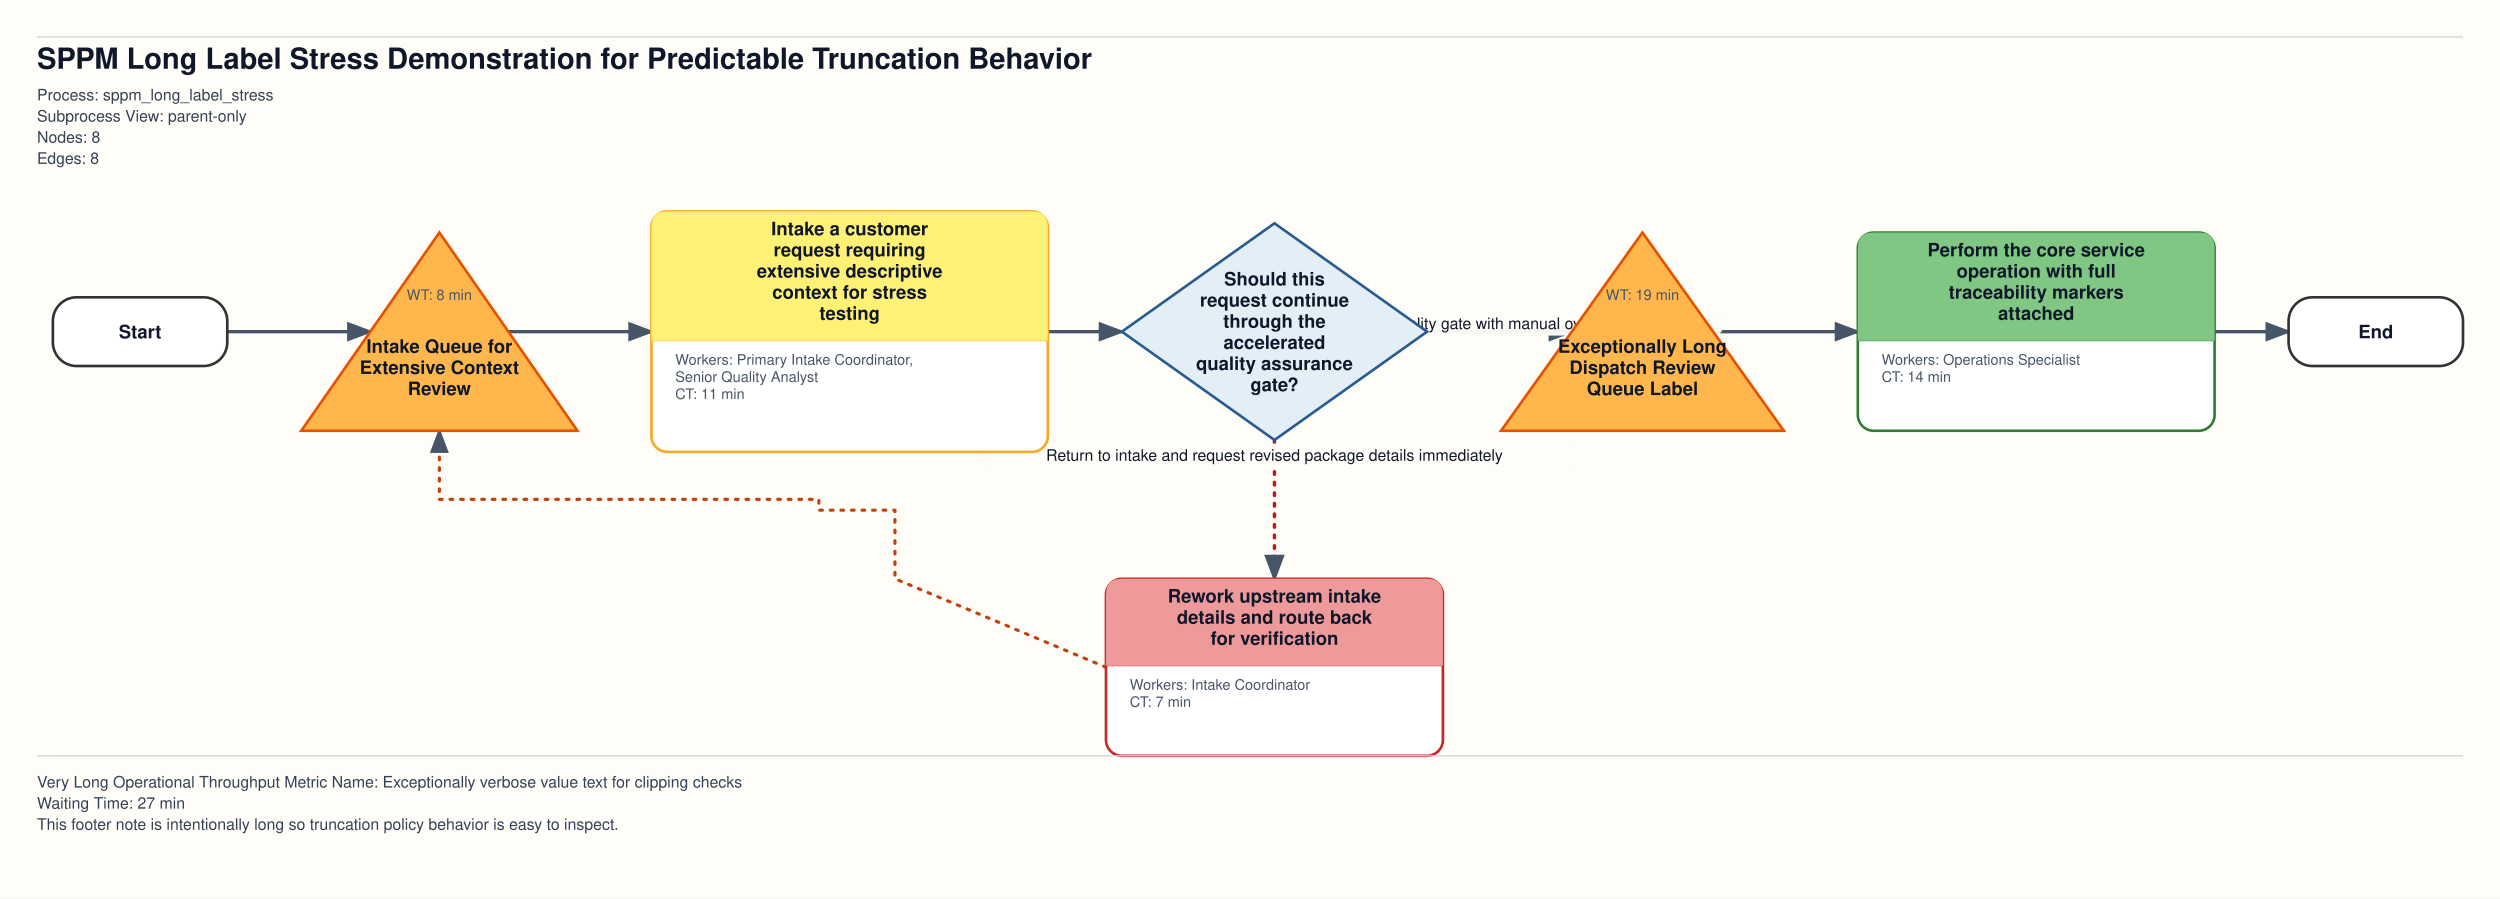
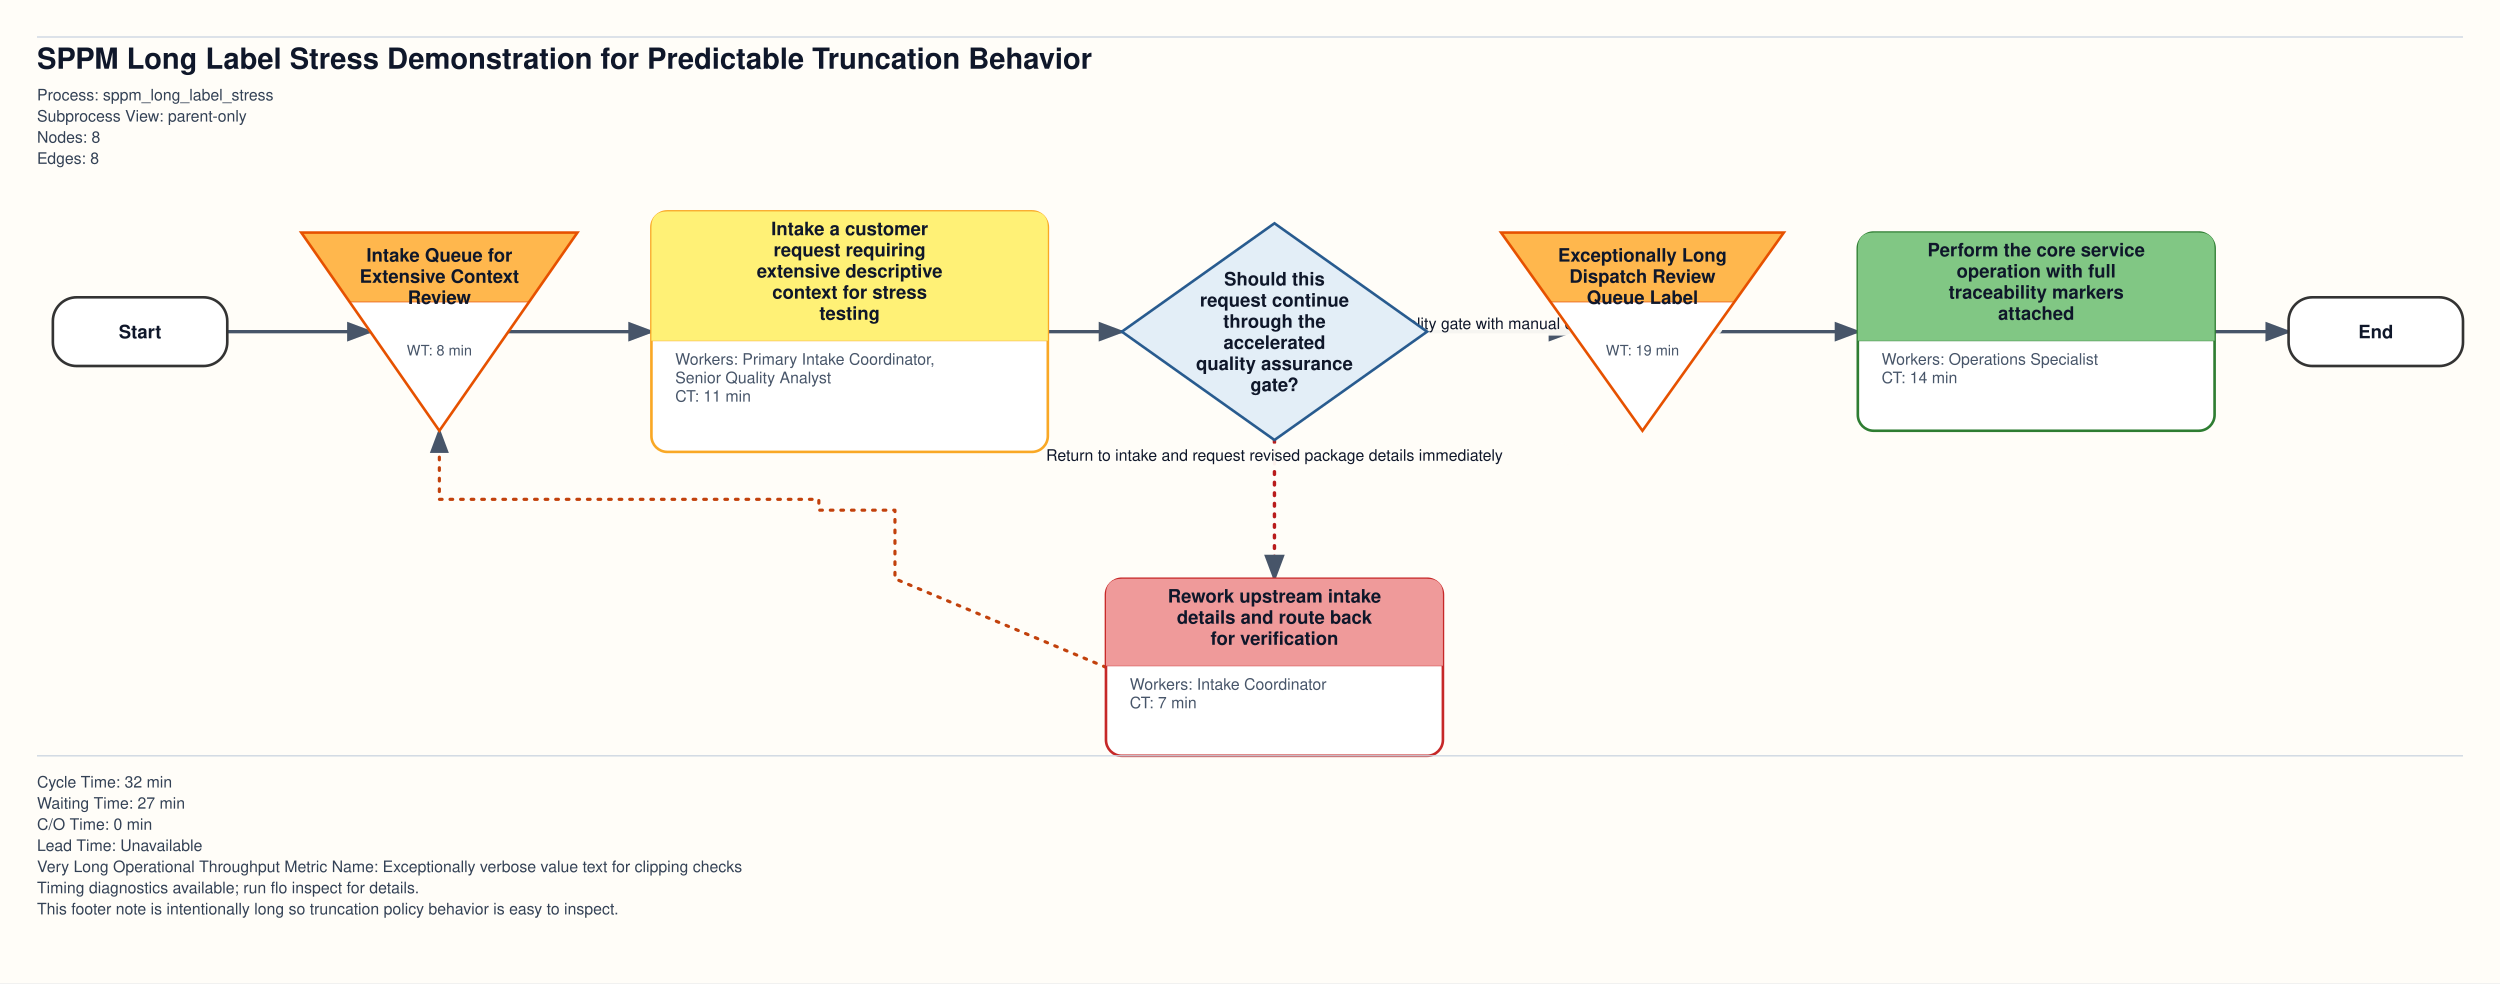
- <svg xmlns="http://www.w3.org/2000/svg" width="1892" height="680" viewBox="0 0 1892 680" data-flo-artifact-kind="svg" data-flo-backend="svg" data-flo-diagram="sppm" data-flo-layout-engine="elk" data-sppm-publication-page-id="main-p1">
+ <svg xmlns="http://www.w3.org/2000/svg" width="1892" height="744" viewBox="0 0 1892 744" data-flo-artifact-kind="svg" data-flo-backend="svg" data-flo-diagram="sppm" data-flo-layout-engine="elk" data-sppm-publication-page-id="main-p1">
  <defs>
    <marker id="flo-sppm-arrow" markerWidth="8" markerHeight="6" refX="7" refY="3" orient="auto" markerUnits="strokeWidth">
      <path d="M0,0 L8,3 L0,6 z" fill="#475569" />
    </marker>
  </defs>
  <rect width="100%" height="100%" fill="#fffdf8" />
  <g data-sppm-publication-band="header">
    <line x1="28.0" y1="28.0" x2="1864.0" y2="28.0" stroke="#cbd5e1" stroke-width="1" />
    <text x="28.0" y="52.0" font-family="Helvetica" font-size="22" font-weight="700" fill="#0f172a">SPPM Long Label Stress Demonstration for Predictable Truncation Behavior</text>
    <text x="28.0" y="76.0" font-family="Helvetica" font-size="12" fill="#334155">Process: sppm_long_label_stress</text>
    <text x="28.0" y="92.0" font-family="Helvetica" font-size="12" fill="#334155">Subprocess View: parent-only</text>
    <text x="28.0" y="108.0" font-family="Helvetica" font-size="12" fill="#334155">Nodes: 8</text>
    <text x="28.0" y="124.0" font-family="Helvetica" font-size="12" fill="#334155">Edges: 8</text>
  </g>
  <g transform="translate(28.0,148.0)">
    <g data-edge-source="intake" data-edge-target="quality_gate" data-edge-kind="direct">
      <polyline points="765.0,103.0 821.0,103.0" fill="none" stroke="#475569" stroke-width="2.5" stroke-linecap="round" stroke-linejoin="round" marker-end="url(#flo-sppm-arrow)" />
    </g>
    <g data-edge-source="intake_wait_queue" data-edge-target="intake" data-edge-kind="direct">
      <polyline points="356.8,103.0 465.0,103.0" fill="none" stroke="#475569" stroke-width="2.5" stroke-linecap="round" stroke-linejoin="round" marker-end="url(#flo-sppm-arrow)" />
    </g>
    <g data-edge-source="process" data-edge-target="end" data-edge-kind="direct">
      <polyline points="1648.0,103.0 1704.0,103.0" fill="none" stroke="#475569" stroke-width="2.5" stroke-linecap="round" stroke-linejoin="round" marker-end="url(#flo-sppm-arrow)" />
    </g>
    <g data-edge-source="process_queue" data-edge-target="process" data-edge-kind="direct">
      <polyline points="1268.5,103.0 1378.0,103.0" fill="none" stroke="#475569" stroke-width="2.5" stroke-linecap="round" stroke-linejoin="round" marker-end="url(#flo-sppm-arrow)" />
    </g>
    <g data-edge-source="quality_gate" data-edge-target="process_queue" data-edge-kind="direct">
      <polyline points="1052.0,103.0 1161.5,103.0" fill="none" stroke="#475569" stroke-width="2.5" stroke-linecap="round" stroke-linejoin="round" marker-end="url(#flo-sppm-arrow)" />
      <rect x="884.0" y="88.0" width="392.0" height="18.0" rx="7" fill="#fffdf8" fill-opacity="0.95" />
      <text x="1080.0" y="101.0" text-anchor="middle" font-family="Helvetica" font-size="12" fill="#0f172a">Continue through quality gate with manual oversight path</text>
    </g>
    <g data-edge-source="quality_gate" data-edge-target="rework" data-edge-kind="rework" data-edge-rework-variant="branch">
      <polyline points="936.5,185.0 936.5,290.0" fill="none" stroke="#b91c1c" stroke-width="2.6" stroke-linecap="round" stroke-linejoin="round" marker-end="url(#flo-sppm-arrow)" stroke-dasharray="2 6" />
      <rect x="712.5" y="187.7" width="448.0" height="18.0" rx="7" fill="#fffdf8" fill-opacity="0.95" />
      <text x="936.5" y="200.7" text-anchor="middle" font-family="Helvetica" font-size="12" fill="#0f172a">Return to intake and request revised package details immediately</text>
    </g>
    <g data-edge-source="rework" data-edge-target="intake_wait_queue" data-edge-kind="rework" data-edge-rework-variant="return">
      <polyline points="809.0,357.0 649.3,290.0 649.3,238.1 591.7,238.1 591.7,229.9 304.5,229.9 304.5,178.0" fill="none" stroke="#c2410c" stroke-width="2.4" stroke-linecap="round" stroke-linejoin="round" marker-end="url(#flo-sppm-arrow)" stroke-dasharray="2 6" />
    </g>
    <g data-edge-source="start" data-edge-target="intake_wait_queue" data-edge-kind="direct">
      <polyline points="144.0,103.0 252.2,103.0" fill="none" stroke="#475569" stroke-width="2.5" stroke-linecap="round" stroke-linejoin="round" marker-end="url(#flo-sppm-arrow)" />
    </g>
    <g data-node-id="start" data-node-kind="start">
      <rect x="12.0" y="77.0" width="132.0" height="52.0" rx="18" fill="#FFFFFF" stroke="#333333" stroke-width="2" />
      <text x="78.0" y="108.0" text-anchor="middle" font-family="Helvetica" font-size="14" font-weight="600" fill="#0f172a">Start</text>
    </g>
    <g data-node-id="intake_wait_queue" data-node-kind="queue">
-       <polygon data-node-queue-body="true" points="200.0,178.0 409.0,178.0 304.5,28.0" fill="#FFB74D" stroke="#E65100" stroke-width="2" />
-       <text x="304.5" y="119.0" text-anchor="middle" font-family="Helvetica" font-size="14" font-weight="600" fill="#0f172a">Intake Queue for</text>
-       <text x="304.5" y="135.0" text-anchor="middle" font-family="Helvetica" font-size="14" font-weight="600" fill="#0f172a">Extensive Context</text>
-       <text x="304.5" y="151.0" text-anchor="middle" font-family="Helvetica" font-size="14" font-weight="600" fill="#0f172a">Review</text>
-       <text x="304.5" y="79.0" text-anchor="middle" font-family="Helvetica" font-size="11" font-weight="400" fill="#475569">WT: 8 min</text>
+       <polygon data-node-queue-body="true" points="200.0,28.0 409.0,28.0 304.5,178.0" fill="#FFFFFF" stroke="none" />
+       <polygon data-node-queue-color-band="true" points="200.0,28.0 409.0,28.0 372.4,80.5 236.6,80.5" fill="#FFB74D" stroke="none" />
+       <line data-node-queue-divider="true" x1="236.6" y1="80.5" x2="372.4" y2="80.5" stroke="#E65100" stroke-width="1" opacity="0.55" />
+       <polygon data-node-queue-outline="true" points="200.0,28.0 409.0,28.0 304.5,178.0" fill="none" stroke="#E65100" stroke-width="2" />
+       <text x="304.5" y="50.0" text-anchor="middle" font-family="Helvetica" font-size="14" font-weight="600" fill="#0f172a">Intake Queue for</text>
+       <text x="304.5" y="66.0" text-anchor="middle" font-family="Helvetica" font-size="14" font-weight="600" fill="#0f172a">Extensive Context</text>
+       <text x="304.5" y="82.0" text-anchor="middle" font-family="Helvetica" font-size="14" font-weight="600" fill="#0f172a">Review</text>
+       <text x="304.5" y="121.0" text-anchor="middle" font-family="Helvetica" font-size="11" font-weight="400" fill="#475569">WT: 8 min</text>
    </g>
    <g data-node-id="intake" data-node-kind="task">
      <rect x="465.0" y="12.0" width="300.0" height="182.0" rx="12" fill="white" stroke="#F9A825" stroke-width="2" />
      <path data-node-header="top-rounded" d="M 477.0 12.0 L 753.0 12.0 Q 765.0 12.0 765.0 24.0 L 765.0 110.0 L 465.0 110.0 L 465.0 24.0 Q 465.0 12.0 477.0 12.0 Z" fill="#FFF176" stroke="none" />
      <line x1="465.0" y1="110.0" x2="765.0" y2="110.0" stroke="#F9A825" stroke-width="1" opacity="0.35" />
      <text x="615.0" y="30.0" text-anchor="middle" font-family="Helvetica" font-size="14" font-weight="600" fill="#0f172a">Intake a customer</text>
      <text x="615.0" y="46.0" text-anchor="middle" font-family="Helvetica" font-size="14" font-weight="600" fill="#0f172a">request requiring</text>
      <text x="615.0" y="62.0" text-anchor="middle" font-family="Helvetica" font-size="14" font-weight="600" fill="#0f172a">extensive descriptive</text>
      <text x="615.0" y="78.0" text-anchor="middle" font-family="Helvetica" font-size="14" font-weight="600" fill="#0f172a">context for stress</text>
      <text x="615.0" y="94.0" text-anchor="middle" font-family="Helvetica" font-size="14" font-weight="600" fill="#0f172a">testing</text>
-       <text x="483.0" y="128.0" text-anchor="start" font-family="Helvetica" font-size="11" font-weight="400" fill="#475569">Workers: Primary Intake Coordinator,</text>
-       <text x="483.0" y="141.0" text-anchor="start" font-family="Helvetica" font-size="11" font-weight="400" fill="#475569">Senior Quality Analyst</text>
-       <text x="483.0" y="154.0" text-anchor="start" font-family="Helvetica" font-size="11" font-weight="400" fill="#475569">CT: 11 min</text>
+       <text x="483.0" y="128.0" text-anchor="start" font-family="Helvetica" font-size="12" font-weight="400" fill="#475569">Workers: Primary Intake Coordinator,</text>
+       <text x="483.0" y="142.0" text-anchor="start" font-family="Helvetica" font-size="12" font-weight="400" fill="#475569">Senior Quality Analyst</text>
+       <text x="483.0" y="156.0" text-anchor="start" font-family="Helvetica" font-size="12" font-weight="400" fill="#475569">CT: 11 min</text>
    </g>
    <g data-node-id="quality_gate" data-node-kind="decision">
      <polygon points="936.5,21.0 1052.0,103.0 936.5,185.0 821.0,103.0" fill="#E3EEF7" stroke="#285B8F" stroke-width="2" />
      <text x="936.5" y="68.0" text-anchor="middle" font-family="Helvetica" font-size="14" font-weight="600" fill="#0f172a">Should this</text>
      <text x="936.5" y="84.0" text-anchor="middle" font-family="Helvetica" font-size="14" font-weight="600" fill="#0f172a">request continue</text>
      <text x="936.5" y="100.0" text-anchor="middle" font-family="Helvetica" font-size="14" font-weight="600" fill="#0f172a">through the</text>
      <text x="936.5" y="116.0" text-anchor="middle" font-family="Helvetica" font-size="14" font-weight="600" fill="#0f172a">accelerated</text>
      <text x="936.5" y="132.0" text-anchor="middle" font-family="Helvetica" font-size="14" font-weight="600" fill="#0f172a">quality assurance</text>
      <text x="936.5" y="148.0" text-anchor="middle" font-family="Helvetica" font-size="14" font-weight="600" fill="#0f172a">gate?</text>
    </g>
    <g data-node-id="process_queue" data-node-kind="queue">
-       <polygon data-node-queue-body="true" points="1108.0,178.0 1322.0,178.0 1215.0,28.0" fill="#FFB74D" stroke="#E65100" stroke-width="2" />
-       <text x="1215.0" y="119.0" text-anchor="middle" font-family="Helvetica" font-size="14" font-weight="600" fill="#0f172a">Exceptionally Long</text>
-       <text x="1215.0" y="135.0" text-anchor="middle" font-family="Helvetica" font-size="14" font-weight="600" fill="#0f172a">Dispatch Review</text>
-       <text x="1215.0" y="151.0" text-anchor="middle" font-family="Helvetica" font-size="14" font-weight="600" fill="#0f172a">Queue Label</text>
-       <text x="1215.0" y="79.0" text-anchor="middle" font-family="Helvetica" font-size="11" font-weight="400" fill="#475569">WT: 19 min</text>
+       <polygon data-node-queue-body="true" points="1108.0,28.0 1322.0,28.0 1215.0,178.0" fill="#FFFFFF" stroke="none" />
+       <polygon data-node-queue-color-band="true" points="1108.0,28.0 1322.0,28.0 1284.5,80.5 1145.5,80.5" fill="#FFB74D" stroke="none" />
+       <line data-node-queue-divider="true" x1="1145.5" y1="80.5" x2="1284.5" y2="80.5" stroke="#E65100" stroke-width="1" opacity="0.55" />
+       <polygon data-node-queue-outline="true" points="1108.0,28.0 1322.0,28.0 1215.0,178.0" fill="none" stroke="#E65100" stroke-width="2" />
+       <text x="1215.0" y="50.0" text-anchor="middle" font-family="Helvetica" font-size="14" font-weight="600" fill="#0f172a">Exceptionally Long</text>
+       <text x="1215.0" y="66.0" text-anchor="middle" font-family="Helvetica" font-size="14" font-weight="600" fill="#0f172a">Dispatch Review</text>
+       <text x="1215.0" y="82.0" text-anchor="middle" font-family="Helvetica" font-size="14" font-weight="600" fill="#0f172a">Queue Label</text>
+       <text x="1215.0" y="121.0" text-anchor="middle" font-family="Helvetica" font-size="11" font-weight="400" fill="#475569">WT: 19 min</text>
    </g>
    <g data-node-id="process" data-node-kind="task">
      <rect x="1378.0" y="28.0" width="270.0" height="150.0" rx="12" fill="white" stroke="#2E7D32" stroke-width="2" />
      <path data-node-header="top-rounded" d="M 1390.0 28.0 L 1636.0 28.0 Q 1648.0 28.0 1648.0 40.0 L 1648.0 110.0 L 1378.0 110.0 L 1378.0 40.0 Q 1378.0 28.0 1390.0 28.0 Z" fill="#81C784" stroke="none" />
      <line x1="1378.0" y1="110.0" x2="1648.0" y2="110.0" stroke="#2E7D32" stroke-width="1" opacity="0.35" />
      <text x="1513.0" y="46.0" text-anchor="middle" font-family="Helvetica" font-size="14" font-weight="600" fill="#0f172a">Perform the core service</text>
      <text x="1513.0" y="62.0" text-anchor="middle" font-family="Helvetica" font-size="14" font-weight="600" fill="#0f172a">operation with full</text>
      <text x="1513.0" y="78.0" text-anchor="middle" font-family="Helvetica" font-size="14" font-weight="600" fill="#0f172a">traceability markers</text>
      <text x="1513.0" y="94.0" text-anchor="middle" font-family="Helvetica" font-size="14" font-weight="600" fill="#0f172a">attached</text>
-       <text x="1396.0" y="128.0" text-anchor="start" font-family="Helvetica" font-size="11" font-weight="400" fill="#475569">Workers: Operations Specialist</text>
-       <text x="1396.0" y="141.0" text-anchor="start" font-family="Helvetica" font-size="11" font-weight="400" fill="#475569">CT: 14 min</text>
+       <text x="1396.0" y="128.0" text-anchor="start" font-family="Helvetica" font-size="12" font-weight="400" fill="#475569">Workers: Operations Specialist</text>
+       <text x="1396.0" y="142.0" text-anchor="start" font-family="Helvetica" font-size="12" font-weight="400" fill="#475569">CT: 14 min</text>
    </g>
    <g data-node-id="rework" data-node-kind="task">
      <rect x="809.0" y="290.0" width="255.0" height="134.0" rx="12" fill="white" stroke="#C62828" stroke-width="2" />
      <path data-node-header="top-rounded" d="M 821.0 290.0 L 1052.0 290.0 Q 1064.0 290.0 1064.0 302.0 L 1064.0 356.0 L 809.0 356.0 L 809.0 302.0 Q 809.0 290.0 821.0 290.0 Z" fill="#EF9A9A" stroke="none" />
      <line x1="809.0" y1="356.0" x2="1064.0" y2="356.0" stroke="#C62828" stroke-width="1" opacity="0.35" />
      <text x="936.5" y="308.0" text-anchor="middle" font-family="Helvetica" font-size="14" font-weight="600" fill="#0f172a">Rework upstream intake</text>
      <text x="936.5" y="324.0" text-anchor="middle" font-family="Helvetica" font-size="14" font-weight="600" fill="#0f172a">details and route back</text>
      <text x="936.5" y="340.0" text-anchor="middle" font-family="Helvetica" font-size="14" font-weight="600" fill="#0f172a">for verification</text>
-       <text x="827.0" y="374.0" text-anchor="start" font-family="Helvetica" font-size="11" font-weight="400" fill="#475569">Workers: Intake Coordinator</text>
-       <text x="827.0" y="387.0" text-anchor="start" font-family="Helvetica" font-size="11" font-weight="400" fill="#475569">CT: 7 min</text>
+       <text x="827.0" y="374.0" text-anchor="start" font-family="Helvetica" font-size="12" font-weight="400" fill="#475569">Workers: Intake Coordinator</text>
+       <text x="827.0" y="388.0" text-anchor="start" font-family="Helvetica" font-size="12" font-weight="400" fill="#475569">CT: 7 min</text>
    </g>
    <g data-node-id="end" data-node-kind="end">
      <rect x="1704.0" y="77.0" width="132.0" height="52.0" rx="18" fill="#FFFFFF" stroke="#333333" stroke-width="2" />
      <text x="1770.0" y="108.0" text-anchor="middle" font-family="Helvetica" font-size="14" font-weight="600" fill="#0f172a">End</text>
    </g>
  </g>
  <g data-sppm-publication-band="footer">
    <line x1="28.0" y1="572.0" x2="1864.0" y2="572.0" stroke="#cbd5e1" stroke-width="1" />
-     <text x="28.0" y="596.0" font-family="Helvetica" font-size="12" fill="#334155">Very Long Operational Throughput Metric Name: Exceptionally verbose value text for clipping checks</text>
+     <text x="28.0" y="596.0" font-family="Helvetica" font-size="12" fill="#334155">Cycle Time: 32 min</text>
    <text x="28.0" y="612.0" font-family="Helvetica" font-size="12" fill="#334155">Waiting Time: 27 min</text>
-     <text x="28.0" y="628.0" font-family="Helvetica" font-size="12" fill="#334155">This footer note is intentionally long so truncation policy behavior is easy to inspect.</text>
+     <text x="28.0" y="628.0" font-family="Helvetica" font-size="12" fill="#334155">C/O Time: 0 min</text>
+     <text x="28.0" y="644.0" font-family="Helvetica" font-size="12" fill="#334155">Lead Time: Unavailable</text>
+     <text x="28.0" y="660.0" font-family="Helvetica" font-size="12" fill="#334155">Very Long Operational Throughput Metric Name: Exceptionally verbose value text for clipping checks</text>
+     <text x="28.0" y="676.0" font-family="Helvetica" font-size="12" fill="#334155">Timing diagnostics available; run flo inspect for details.</text>
+     <text x="28.0" y="692.0" font-family="Helvetica" font-size="12" fill="#334155">This footer note is intentionally long so truncation policy behavior is easy to inspect.</text>
  </g>
</svg>
